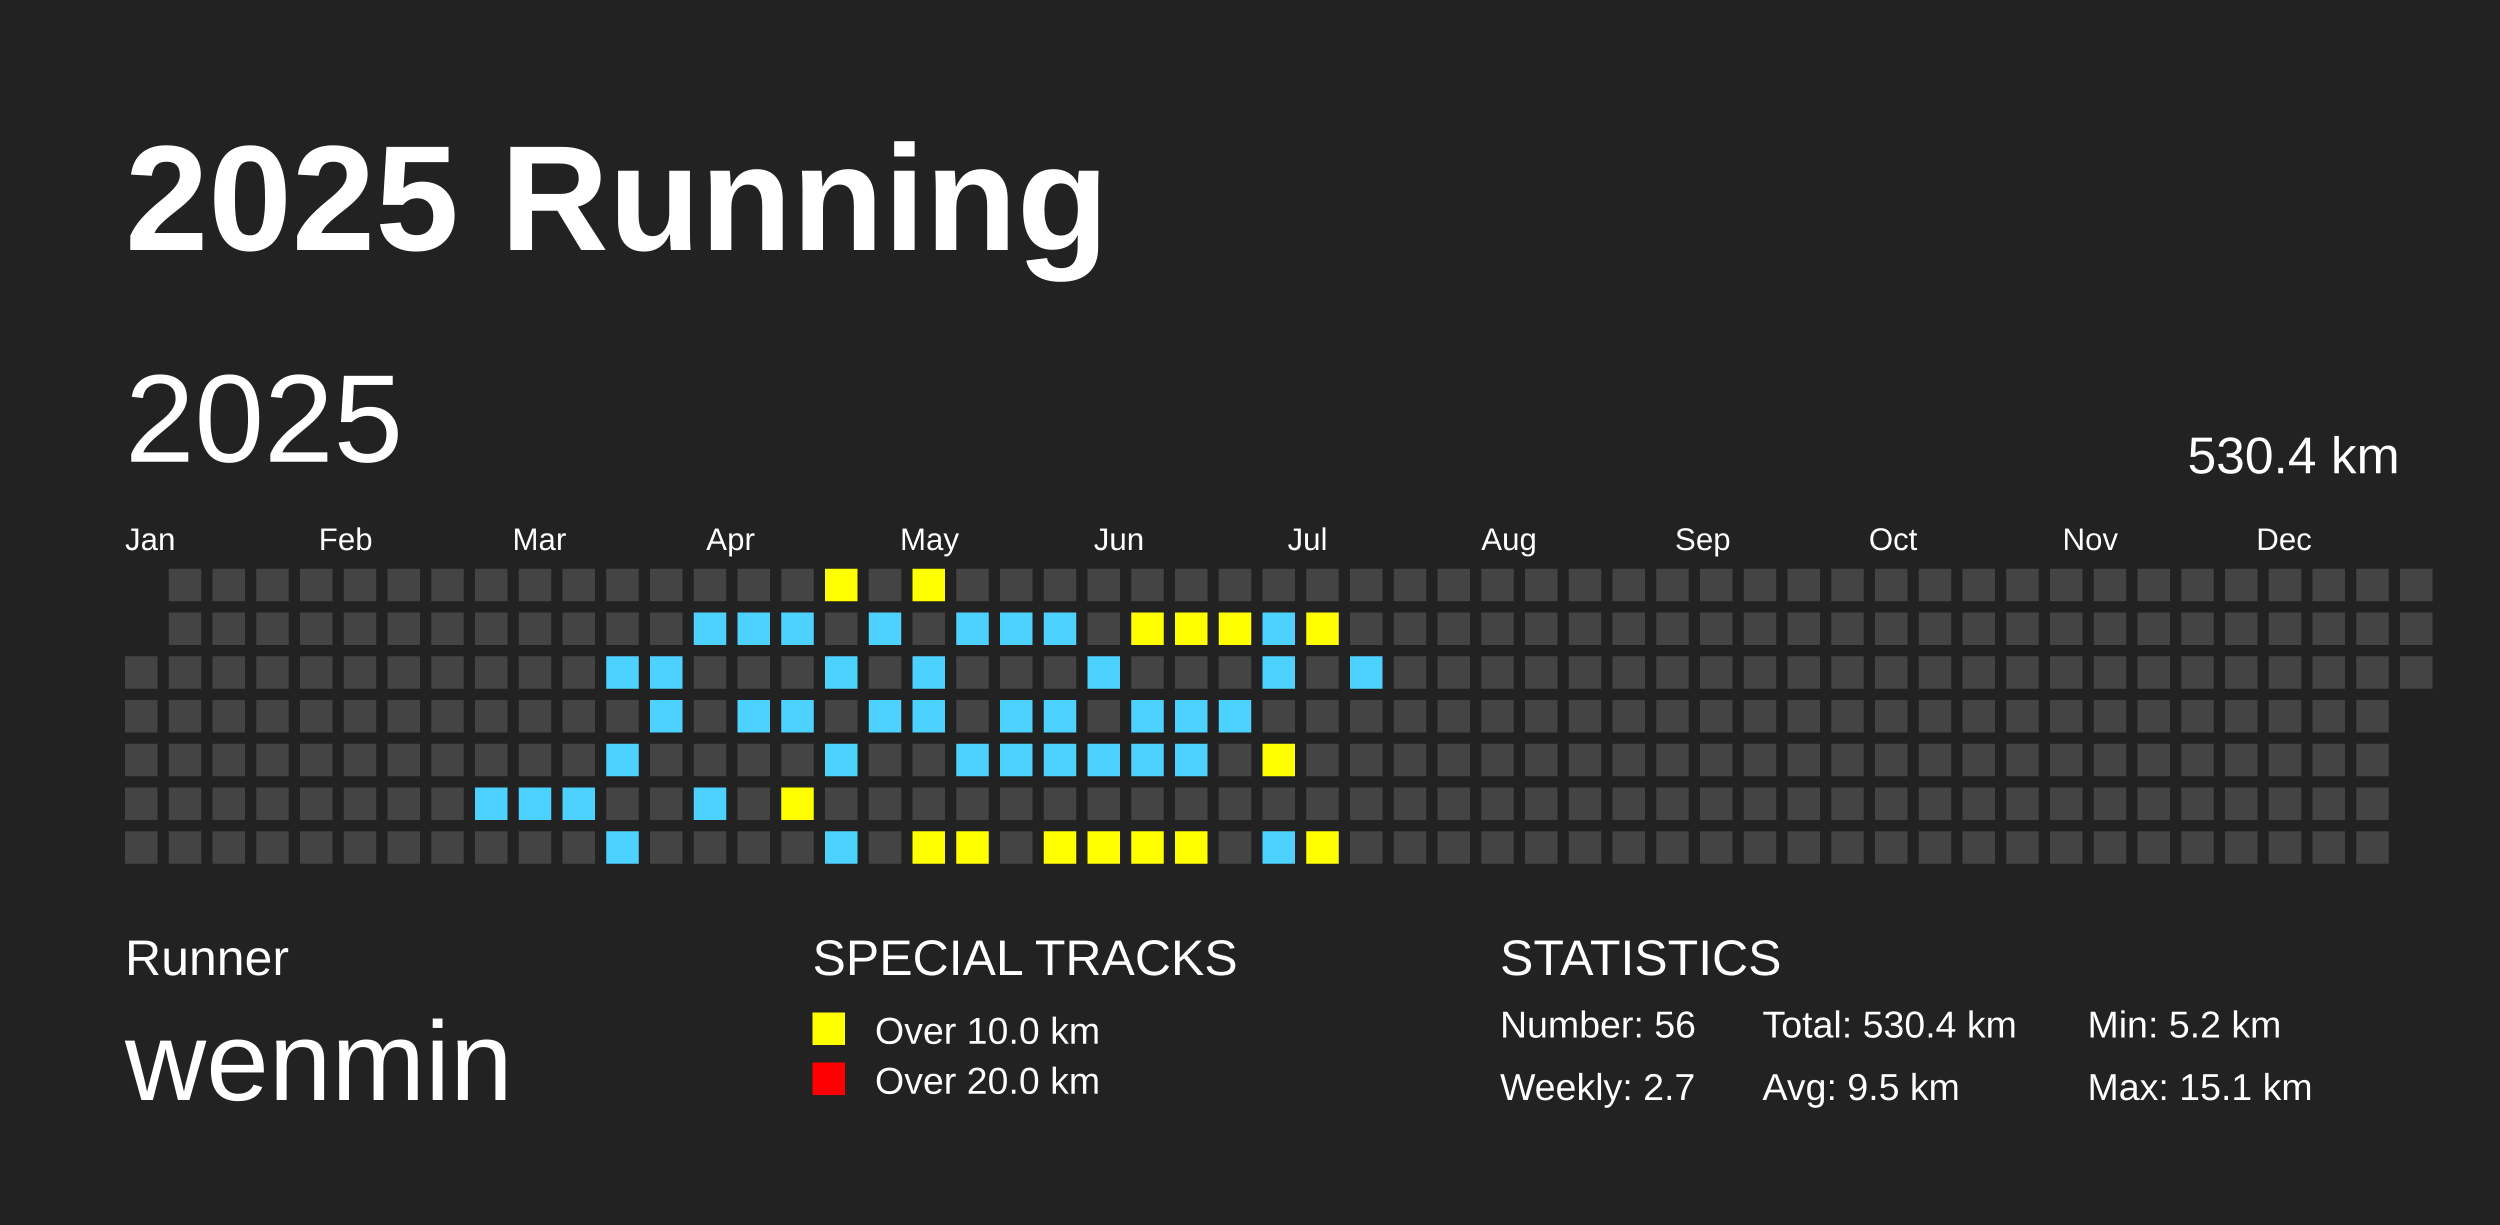
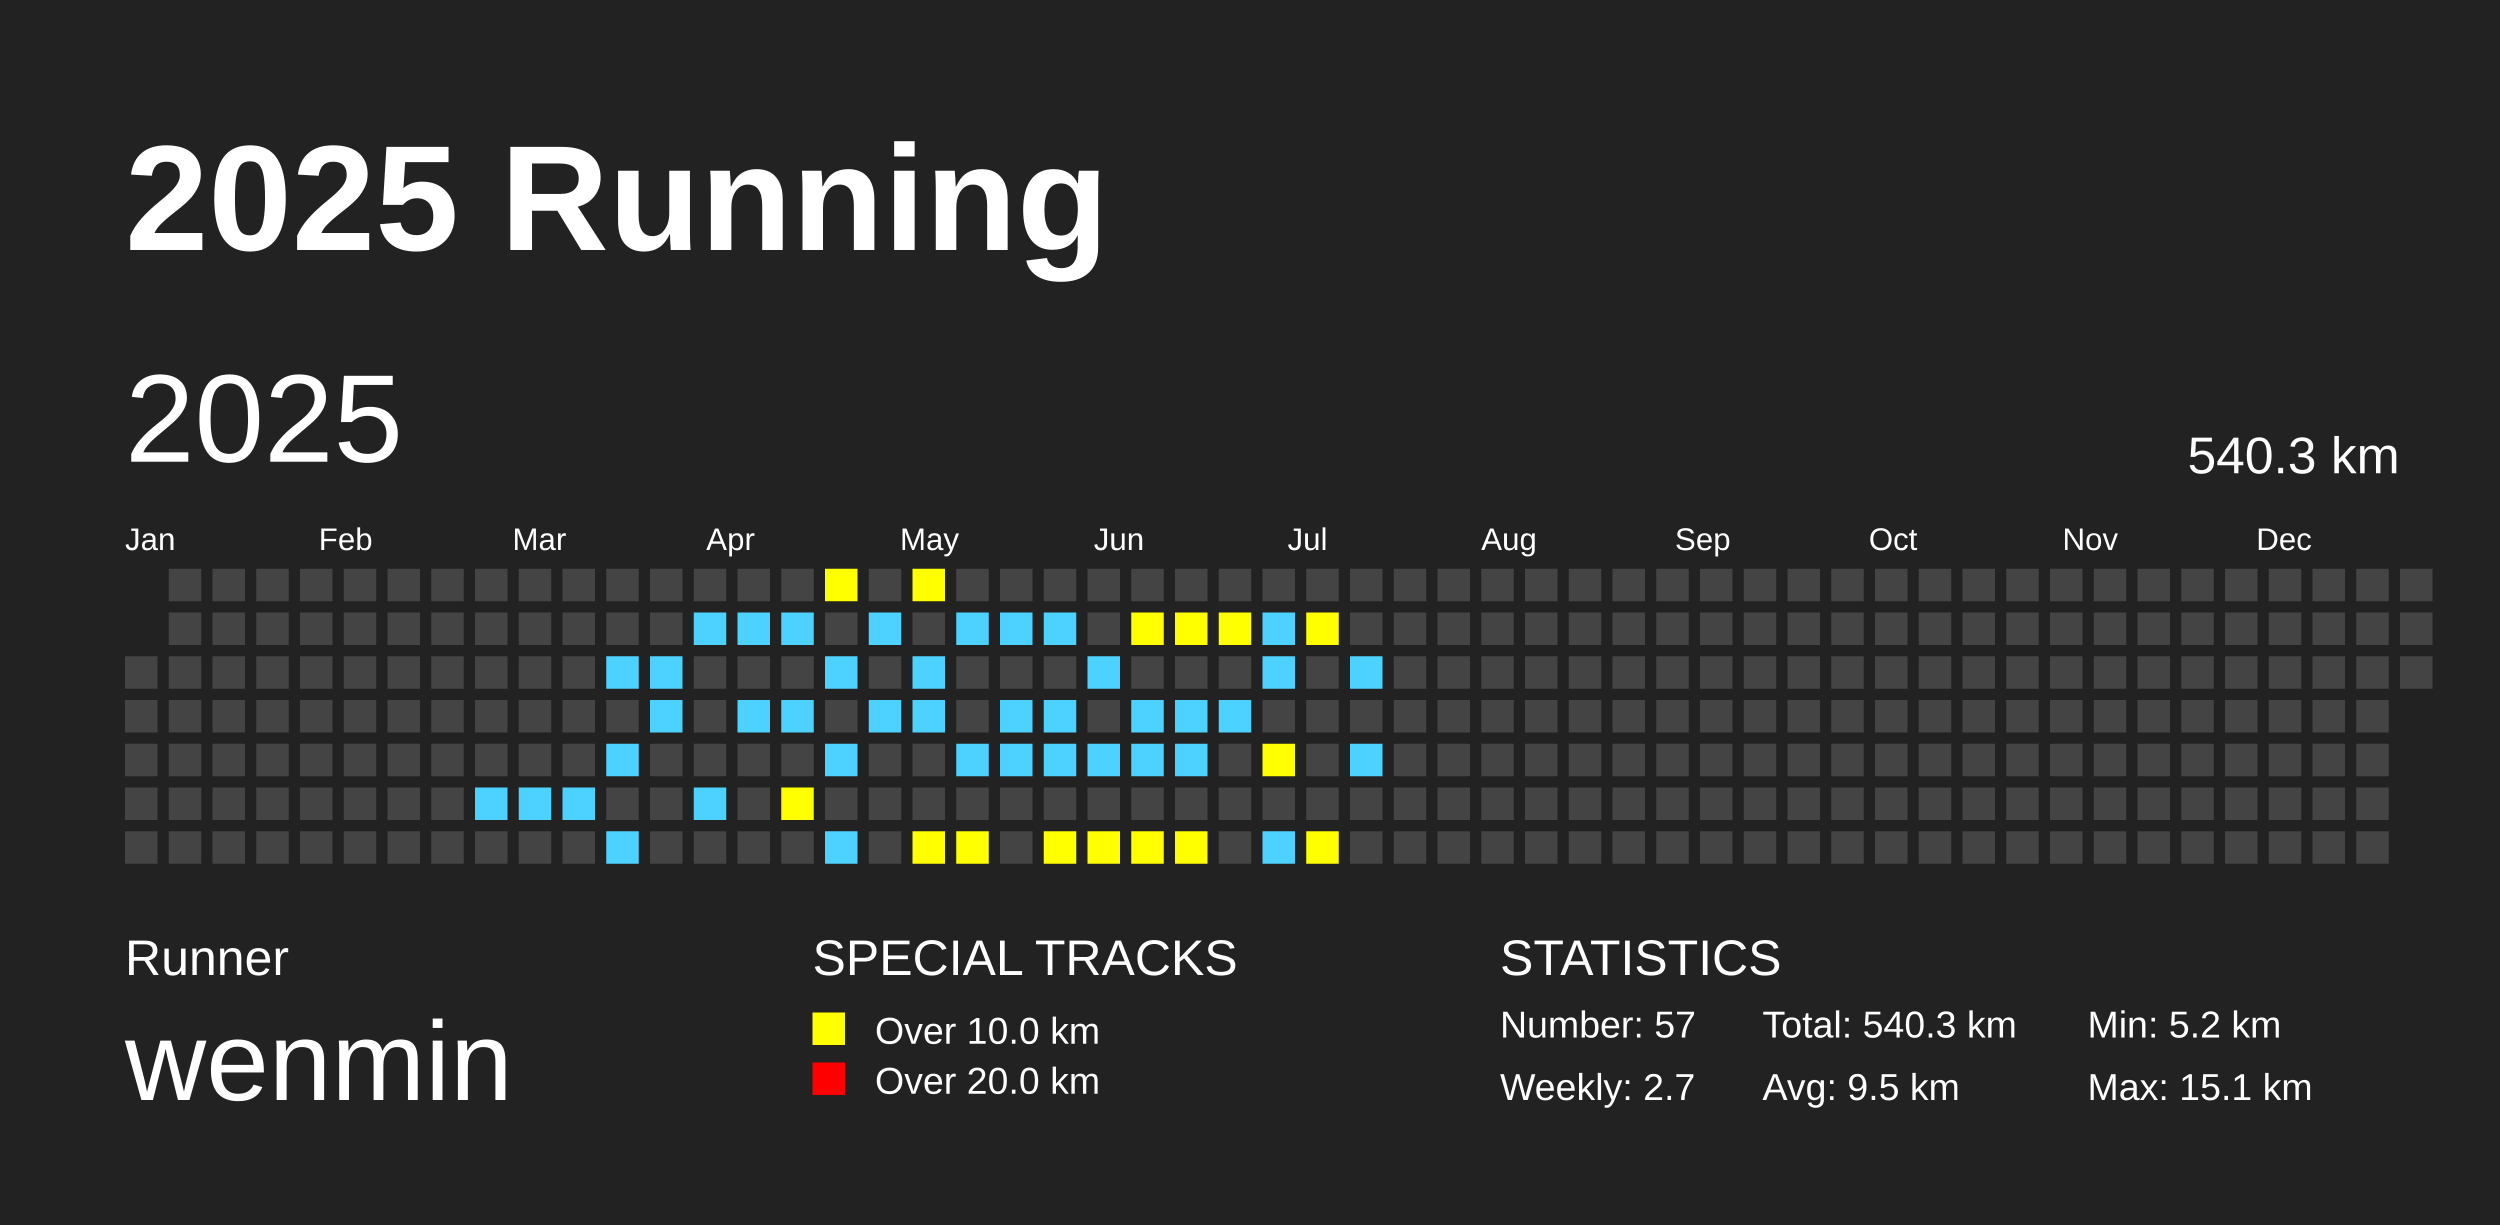
<svg xmlns="http://www.w3.org/2000/svg" baseProfile="full" height="98mm" version="1.1" viewBox="0,0,200,98" width="200mm">
  <defs />
  <rect fill="#222222" height="98" width="200" x="0" y="0" />
  <text fill="#FFFFFF" style="font-size:12px; font-family:Arial; font-weight:bold;" x="10" y="20">2025 Running</text>
  <text fill="#FFFFFF" style="font-size:4px; font-family:Arial" x="10" y="78">Runner</text>
  <text fill="#FFFFFF" style="font-size:9px; font-family:Arial" x="10" y="88">wenmin</text>
  <text fill="#FFFFFF" style="font-size:4px; font-family:Arial" x="65" y="78">SPECIAL TRACKS</text>
  <rect fill="yellow" height="2.6" width="2.6" x="65" y="81" />
  <text fill="#FFFFFF" style="font-size:3px; font-family:Arial" x="70" y="83.5">Over 10.0 km</text>
  <rect fill="red" height="2.6" width="2.6" x="65" y="85" />
  <text fill="#FFFFFF" style="font-size:3px; font-family:Arial" x="70" y="87.5">Over 20.0 km</text>
  <text fill="#FFFFFF" style="font-size:4px; font-family:Arial" x="120" y="78">STATISTICS</text>
-   <text fill="#FFFFFF" style="font-size:3px; font-family:Arial" x="120" y="83">Number: 56</text>
+   <text fill="#FFFFFF" style="font-size:3px; font-family:Arial" x="120" y="83">Number: 57</text>
  <text fill="#FFFFFF" style="font-size:3px; font-family:Arial" x="120" y="88">Weekly: 2.7</text>
-   <text fill="#FFFFFF" style="font-size:3px; font-family:Arial" x="141" y="83">Total: 530.4 km</text>
+   <text fill="#FFFFFF" style="font-size:3px; font-family:Arial" x="141" y="83">Total: 540.3 km</text>
  <text fill="#FFFFFF" style="font-size:3px; font-family:Arial" x="141" y="88">Avg: 9.5 km</text>
  <text fill="#FFFFFF" style="font-size:3px; font-family:Arial" x="167" y="83">Min: 5.2 km</text>
  <text fill="#FFFFFF" style="font-size:3px; font-family:Arial" x="167" y="88">Max: 15.1 km</text>
  <text dominant-baseline="hanging" fill="#FFFFFF" style="font-size:10.0px; font-family:Arial;" x="10" y="30">2025</text>
-   <text dominant-baseline="hanging" fill="#FFFFFF" style="font-size:4.125px; font-family:Arial;" x="175" y="35">530.4 km</text>
+   <text dominant-baseline="hanging" fill="#FFFFFF" style="font-size:4.125px; font-family:Arial;" x="175" y="35">540.3 km</text>
  <text fill="#FFFFFF" style="font-size:2.5px; font-family:Arial" x="10.0" y="44">Jan</text>
  <text fill="#FFFFFF" style="font-size:2.5px; font-family:Arial" x="25.5" y="44">Feb</text>
  <text fill="#FFFFFF" style="font-size:2.5px; font-family:Arial" x="41.0" y="44">Mar</text>
  <text fill="#FFFFFF" style="font-size:2.5px; font-family:Arial" x="56.5" y="44">Apr</text>
  <text fill="#FFFFFF" style="font-size:2.5px; font-family:Arial" x="72.0" y="44">May</text>
  <text fill="#FFFFFF" style="font-size:2.5px; font-family:Arial" x="87.5" y="44">Jun</text>
  <text fill="#FFFFFF" style="font-size:2.5px; font-family:Arial" x="103.0" y="44">Jul</text>
  <text fill="#FFFFFF" style="font-size:2.5px; font-family:Arial" x="118.5" y="44">Aug</text>
  <text fill="#FFFFFF" style="font-size:2.5px; font-family:Arial" x="134.0" y="44">Sep</text>
  <text fill="#FFFFFF" style="font-size:2.5px; font-family:Arial" x="149.5" y="44">Oct</text>
  <text fill="#FFFFFF" style="font-size:2.5px; font-family:Arial" x="165.0" y="44">Nov</text>
  <text fill="#FFFFFF" style="font-size:2.5px; font-family:Arial" x="180.5" y="44">Dec</text>
  <rect fill="#444444" height="2.6" width="2.6" x="10.0" y="52.5" />
  <rect fill="#444444" height="2.6" width="2.6" x="10.0" y="56.0" />
  <rect fill="#444444" height="2.6" width="2.6" x="10.0" y="59.5" />
  <rect fill="#444444" height="2.6" width="2.6" x="10.0" y="63.0" />
  <rect fill="#444444" height="2.6" width="2.6" x="10.0" y="66.5" />
  <rect fill="#444444" height="2.6" width="2.6" x="13.5" y="45.5" />
  <rect fill="#444444" height="2.6" width="2.6" x="13.5" y="49.0" />
  <rect fill="#444444" height="2.6" width="2.6" x="13.5" y="52.5" />
  <rect fill="#444444" height="2.6" width="2.6" x="13.5" y="56.0" />
  <rect fill="#444444" height="2.6" width="2.6" x="13.5" y="59.5" />
  <rect fill="#444444" height="2.6" width="2.6" x="13.5" y="63.0" />
  <rect fill="#444444" height="2.6" width="2.6" x="13.5" y="66.5" />
  <rect fill="#444444" height="2.6" width="2.6" x="17.0" y="45.5" />
  <rect fill="#444444" height="2.6" width="2.6" x="17.0" y="49.0" />
  <rect fill="#444444" height="2.6" width="2.6" x="17.0" y="52.5" />
  <rect fill="#444444" height="2.6" width="2.6" x="17.0" y="56.0" />
  <rect fill="#444444" height="2.6" width="2.6" x="17.0" y="59.5" />
  <rect fill="#444444" height="2.6" width="2.6" x="17.0" y="63.0" />
  <rect fill="#444444" height="2.6" width="2.6" x="17.0" y="66.5" />
  <rect fill="#444444" height="2.6" width="2.6" x="20.5" y="45.5" />
  <rect fill="#444444" height="2.6" width="2.6" x="20.5" y="49.0" />
  <rect fill="#444444" height="2.6" width="2.6" x="20.5" y="52.5" />
  <rect fill="#444444" height="2.6" width="2.6" x="20.5" y="56.0" />
  <rect fill="#444444" height="2.6" width="2.6" x="20.5" y="59.5" />
  <rect fill="#444444" height="2.6" width="2.6" x="20.5" y="63.0" />
  <rect fill="#444444" height="2.6" width="2.6" x="20.5" y="66.5" />
  <rect fill="#444444" height="2.6" width="2.6" x="24.0" y="45.5" />
  <rect fill="#444444" height="2.6" width="2.6" x="24.0" y="49.0" />
  <rect fill="#444444" height="2.6" width="2.6" x="24.0" y="52.5" />
  <rect fill="#444444" height="2.6" width="2.6" x="24.0" y="56.0" />
  <rect fill="#444444" height="2.6" width="2.6" x="24.0" y="59.5" />
  <rect fill="#444444" height="2.6" width="2.6" x="24.0" y="63.0" />
  <rect fill="#444444" height="2.6" width="2.6" x="24.0" y="66.5" />
  <rect fill="#444444" height="2.6" width="2.6" x="27.5" y="45.5" />
  <rect fill="#444444" height="2.6" width="2.6" x="27.5" y="49.0" />
  <rect fill="#444444" height="2.6" width="2.6" x="27.5" y="52.5" />
  <rect fill="#444444" height="2.6" width="2.6" x="27.5" y="56.0" />
  <rect fill="#444444" height="2.6" width="2.6" x="27.5" y="59.5" />
  <rect fill="#444444" height="2.6" width="2.6" x="27.5" y="63.0" />
  <rect fill="#444444" height="2.6" width="2.6" x="27.5" y="66.5" />
  <rect fill="#444444" height="2.6" width="2.6" x="31.0" y="45.5" />
  <rect fill="#444444" height="2.6" width="2.6" x="31.0" y="49.0" />
  <rect fill="#444444" height="2.6" width="2.6" x="31.0" y="52.5" />
  <rect fill="#444444" height="2.6" width="2.6" x="31.0" y="56.0" />
  <rect fill="#444444" height="2.6" width="2.6" x="31.0" y="59.5" />
  <rect fill="#444444" height="2.6" width="2.6" x="31.0" y="63.0" />
  <rect fill="#444444" height="2.6" width="2.6" x="31.0" y="66.5" />
  <rect fill="#444444" height="2.6" width="2.6" x="34.5" y="45.5" />
  <rect fill="#444444" height="2.6" width="2.6" x="34.5" y="49.0" />
  <rect fill="#444444" height="2.6" width="2.6" x="34.5" y="52.5" />
  <rect fill="#444444" height="2.6" width="2.6" x="34.5" y="56.0" />
  <rect fill="#444444" height="2.6" width="2.6" x="34.5" y="59.5" />
  <rect fill="#444444" height="2.6" width="2.6" x="34.5" y="63.0" />
  <rect fill="#444444" height="2.6" width="2.6" x="34.5" y="66.5" />
  <rect fill="#444444" height="2.6" width="2.6" x="38.0" y="45.5" />
  <rect fill="#444444" height="2.6" width="2.6" x="38.0" y="49.0" />
  <rect fill="#444444" height="2.6" width="2.6" x="38.0" y="52.5" />
  <rect fill="#444444" height="2.6" width="2.6" x="38.0" y="56.0" />
  <rect fill="#444444" height="2.6" width="2.6" x="38.0" y="59.5" />
  <rect fill="#4DD2FF" height="2.6" width="2.6" x="38.0" y="63.0" />
  <rect fill="#444444" height="2.6" width="2.6" x="38.0" y="66.5" />
  <rect fill="#444444" height="2.6" width="2.6" x="41.5" y="45.5" />
  <rect fill="#444444" height="2.6" width="2.6" x="41.5" y="49.0" />
  <rect fill="#444444" height="2.6" width="2.6" x="41.5" y="52.5" />
  <rect fill="#444444" height="2.6" width="2.6" x="41.5" y="56.0" />
  <rect fill="#444444" height="2.6" width="2.6" x="41.5" y="59.5" />
  <rect fill="#4DD2FF" height="2.6" width="2.6" x="41.5" y="63.0" />
  <rect fill="#444444" height="2.6" width="2.6" x="41.5" y="66.5" />
  <rect fill="#444444" height="2.6" width="2.6" x="45.0" y="45.5" />
  <rect fill="#444444" height="2.6" width="2.6" x="45.0" y="49.0" />
  <rect fill="#444444" height="2.6" width="2.6" x="45.0" y="52.5" />
  <rect fill="#444444" height="2.6" width="2.6" x="45.0" y="56.0" />
  <rect fill="#444444" height="2.6" width="2.6" x="45.0" y="59.5" />
  <rect fill="#4DD2FF" height="2.6" width="2.6" x="45.0" y="63.0" />
  <rect fill="#444444" height="2.6" width="2.6" x="45.0" y="66.5" />
  <rect fill="#444444" height="2.6" width="2.6" x="48.5" y="45.5" />
  <rect fill="#444444" height="2.6" width="2.6" x="48.5" y="49.0" />
  <rect fill="#4DD2FF" height="2.6" width="2.6" x="48.5" y="52.5" />
  <rect fill="#444444" height="2.6" width="2.6" x="48.5" y="56.0" />
  <rect fill="#4DD2FF" height="2.6" width="2.6" x="48.5" y="59.5" />
  <rect fill="#444444" height="2.6" width="2.6" x="48.5" y="63.0" />
  <rect fill="#4DD2FF" height="2.6" width="2.6" x="48.5" y="66.5" />
  <rect fill="#444444" height="2.6" width="2.6" x="52.0" y="45.5" />
  <rect fill="#444444" height="2.6" width="2.6" x="52.0" y="49.0" />
  <rect fill="#4DD2FF" height="2.6" width="2.6" x="52.0" y="52.5" />
  <rect fill="#4DD2FF" height="2.6" width="2.6" x="52.0" y="56.0" />
  <rect fill="#444444" height="2.6" width="2.6" x="52.0" y="59.5" />
  <rect fill="#444444" height="2.6" width="2.6" x="52.0" y="63.0" />
  <rect fill="#444444" height="2.6" width="2.6" x="52.0" y="66.5" />
  <rect fill="#444444" height="2.6" width="2.6" x="55.5" y="45.5" />
  <rect fill="#4DD2FF" height="2.6" width="2.6" x="55.5" y="49.0" />
  <rect fill="#444444" height="2.6" width="2.6" x="55.5" y="52.5" />
  <rect fill="#444444" height="2.6" width="2.6" x="55.5" y="56.0" />
  <rect fill="#444444" height="2.6" width="2.6" x="55.5" y="59.5" />
  <rect fill="#4DD2FF" height="2.6" width="2.6" x="55.5" y="63.0" />
  <rect fill="#444444" height="2.6" width="2.6" x="55.5" y="66.5" />
  <rect fill="#444444" height="2.6" width="2.6" x="59.0" y="45.5" />
  <rect fill="#4DD2FF" height="2.6" width="2.6" x="59.0" y="49.0" />
  <rect fill="#444444" height="2.6" width="2.6" x="59.0" y="52.5" />
  <rect fill="#4DD2FF" height="2.6" width="2.6" x="59.0" y="56.0" />
  <rect fill="#444444" height="2.6" width="2.6" x="59.0" y="59.5" />
  <rect fill="#444444" height="2.6" width="2.6" x="59.0" y="63.0" />
  <rect fill="#444444" height="2.6" width="2.6" x="59.0" y="66.5" />
  <rect fill="#444444" height="2.6" width="2.6" x="62.5" y="45.5" />
  <rect fill="#4DD2FF" height="2.6" width="2.6" x="62.5" y="49.0" />
  <rect fill="#444444" height="2.6" width="2.6" x="62.5" y="52.5" />
  <rect fill="#4DD2FF" height="2.6" width="2.6" x="62.5" y="56.0" />
  <rect fill="#444444" height="2.6" width="2.6" x="62.5" y="59.5" />
  <rect fill="yellow" height="2.6" width="2.6" x="62.5" y="63.0" />
  <rect fill="#444444" height="2.6" width="2.6" x="62.5" y="66.5" />
  <rect fill="yellow" height="2.6" width="2.6" x="66.0" y="45.5" />
  <rect fill="#444444" height="2.6" width="2.6" x="66.0" y="49.0" />
  <rect fill="#4DD2FF" height="2.6" width="2.6" x="66.0" y="52.5" />
  <rect fill="#444444" height="2.6" width="2.6" x="66.0" y="56.0" />
  <rect fill="#4DD2FF" height="2.6" width="2.6" x="66.0" y="59.5" />
  <rect fill="#444444" height="2.6" width="2.6" x="66.0" y="63.0" />
  <rect fill="#4DD2FF" height="2.6" width="2.6" x="66.0" y="66.5" />
  <rect fill="#444444" height="2.6" width="2.6" x="69.5" y="45.5" />
  <rect fill="#4DD2FF" height="2.6" width="2.6" x="69.5" y="49.0" />
  <rect fill="#444444" height="2.6" width="2.6" x="69.5" y="52.5" />
  <rect fill="#4DD2FF" height="2.6" width="2.6" x="69.5" y="56.0" />
  <rect fill="#444444" height="2.6" width="2.6" x="69.5" y="59.5" />
  <rect fill="#444444" height="2.6" width="2.6" x="69.5" y="63.0" />
  <rect fill="#444444" height="2.6" width="2.6" x="69.5" y="66.5" />
  <rect fill="yellow" height="2.6" width="2.6" x="73.0" y="45.5" />
  <rect fill="#444444" height="2.6" width="2.6" x="73.0" y="49.0" />
  <rect fill="#4DD2FF" height="2.6" width="2.6" x="73.0" y="52.5" />
  <rect fill="#4DD2FF" height="2.6" width="2.6" x="73.0" y="56.0" />
  <rect fill="#444444" height="2.6" width="2.6" x="73.0" y="59.5" />
  <rect fill="#444444" height="2.6" width="2.6" x="73.0" y="63.0" />
  <rect fill="yellow" height="2.6" width="2.6" x="73.0" y="66.5" />
  <rect fill="#444444" height="2.6" width="2.6" x="76.5" y="45.5" />
  <rect fill="#4DD2FF" height="2.6" width="2.6" x="76.5" y="49.0" />
  <rect fill="#444444" height="2.6" width="2.6" x="76.5" y="52.5" />
  <rect fill="#444444" height="2.6" width="2.6" x="76.5" y="56.0" />
  <rect fill="#4DD2FF" height="2.6" width="2.6" x="76.5" y="59.5" />
  <rect fill="#444444" height="2.6" width="2.6" x="76.5" y="63.0" />
  <rect fill="yellow" height="2.6" width="2.6" x="76.5" y="66.5" />
  <rect fill="#444444" height="2.6" width="2.6" x="80.0" y="45.5" />
  <rect fill="#4DD2FF" height="2.6" width="2.6" x="80.0" y="49.0" />
  <rect fill="#444444" height="2.6" width="2.6" x="80.0" y="52.5" />
  <rect fill="#4DD2FF" height="2.6" width="2.6" x="80.0" y="56.0" />
  <rect fill="#4DD2FF" height="2.6" width="2.6" x="80.0" y="59.5" />
  <rect fill="#444444" height="2.6" width="2.6" x="80.0" y="63.0" />
  <rect fill="#444444" height="2.6" width="2.6" x="80.0" y="66.5" />
  <rect fill="#444444" height="2.6" width="2.6" x="83.5" y="45.5" />
  <rect fill="#4DD2FF" height="2.6" width="2.6" x="83.5" y="49.0" />
  <rect fill="#444444" height="2.6" width="2.6" x="83.5" y="52.5" />
  <rect fill="#4DD2FF" height="2.6" width="2.6" x="83.5" y="56.0" />
  <rect fill="#4DD2FF" height="2.6" width="2.6" x="83.5" y="59.5" />
  <rect fill="#444444" height="2.6" width="2.6" x="83.5" y="63.0" />
  <rect fill="yellow" height="2.6" width="2.6" x="83.5" y="66.5" />
  <rect fill="#444444" height="2.6" width="2.6" x="87.0" y="45.5" />
  <rect fill="#444444" height="2.6" width="2.6" x="87.0" y="49.0" />
  <rect fill="#4DD2FF" height="2.6" width="2.6" x="87.0" y="52.5" />
  <rect fill="#444444" height="2.6" width="2.6" x="87.0" y="56.0" />
  <rect fill="#4DD2FF" height="2.6" width="2.6" x="87.0" y="59.5" />
  <rect fill="#444444" height="2.6" width="2.6" x="87.0" y="63.0" />
  <rect fill="yellow" height="2.6" width="2.6" x="87.0" y="66.5" />
  <rect fill="#444444" height="2.6" width="2.6" x="90.5" y="45.5" />
  <rect fill="yellow" height="2.6" width="2.6" x="90.5" y="49.0" />
  <rect fill="#444444" height="2.6" width="2.6" x="90.5" y="52.5" />
  <rect fill="#4DD2FF" height="2.6" width="2.6" x="90.5" y="56.0" />
  <rect fill="#4DD2FF" height="2.6" width="2.6" x="90.5" y="59.5" />
  <rect fill="#444444" height="2.6" width="2.6" x="90.5" y="63.0" />
  <rect fill="yellow" height="2.6" width="2.6" x="90.5" y="66.5" />
  <rect fill="#444444" height="2.6" width="2.6" x="94.0" y="45.5" />
  <rect fill="yellow" height="2.6" width="2.6" x="94.0" y="49.0" />
  <rect fill="#444444" height="2.6" width="2.6" x="94.0" y="52.5" />
  <rect fill="#4DD2FF" height="2.6" width="2.6" x="94.0" y="56.0" />
  <rect fill="#4DD2FF" height="2.6" width="2.6" x="94.0" y="59.5" />
  <rect fill="#444444" height="2.6" width="2.6" x="94.0" y="63.0" />
  <rect fill="yellow" height="2.6" width="2.6" x="94.0" y="66.5" />
  <rect fill="#444444" height="2.6" width="2.6" x="97.5" y="45.5" />
  <rect fill="yellow" height="2.6" width="2.6" x="97.5" y="49.0" />
  <rect fill="#444444" height="2.6" width="2.6" x="97.5" y="52.5" />
  <rect fill="#4DD2FF" height="2.6" width="2.6" x="97.5" y="56.0" />
  <rect fill="#444444" height="2.6" width="2.6" x="97.5" y="59.5" />
  <rect fill="#444444" height="2.6" width="2.6" x="97.5" y="63.0" />
  <rect fill="#444444" height="2.6" width="2.6" x="97.5" y="66.5" />
  <rect fill="#444444" height="2.6" width="2.6" x="101.0" y="45.5" />
  <rect fill="#4DD2FF" height="2.6" width="2.6" x="101.0" y="49.0" />
  <rect fill="#4DD2FF" height="2.6" width="2.6" x="101.0" y="52.5" />
  <rect fill="#444444" height="2.6" width="2.6" x="101.0" y="56.0" />
  <rect fill="yellow" height="2.6" width="2.6" x="101.0" y="59.5" />
  <rect fill="#444444" height="2.6" width="2.6" x="101.0" y="63.0" />
  <rect fill="#4DD2FF" height="2.6" width="2.6" x="101.0" y="66.5" />
  <rect fill="#444444" height="2.6" width="2.6" x="104.5" y="45.5" />
  <rect fill="yellow" height="2.6" width="2.6" x="104.5" y="49.0" />
  <rect fill="#444444" height="2.6" width="2.6" x="104.5" y="52.5" />
  <rect fill="#444444" height="2.6" width="2.6" x="104.5" y="56.0" />
  <rect fill="#444444" height="2.6" width="2.6" x="104.5" y="59.5" />
  <rect fill="#444444" height="2.6" width="2.6" x="104.5" y="63.0" />
  <rect fill="yellow" height="2.6" width="2.6" x="104.5" y="66.5" />
  <rect fill="#444444" height="2.6" width="2.6" x="108.0" y="45.5" />
  <rect fill="#444444" height="2.6" width="2.6" x="108.0" y="49.0" />
  <rect fill="#4DD2FF" height="2.6" width="2.6" x="108.0" y="52.5" />
  <rect fill="#444444" height="2.6" width="2.6" x="108.0" y="56.0" />
-   <rect fill="#444444" height="2.6" width="2.6" x="108.0" y="59.5" />
+   <rect fill="#4DD2FF" height="2.6" width="2.6" x="108.0" y="59.5" />
  <rect fill="#444444" height="2.6" width="2.6" x="108.0" y="63.0" />
  <rect fill="#444444" height="2.6" width="2.6" x="108.0" y="66.5" />
  <rect fill="#444444" height="2.6" width="2.6" x="111.5" y="45.5" />
  <rect fill="#444444" height="2.6" width="2.6" x="111.5" y="49.0" />
  <rect fill="#444444" height="2.6" width="2.6" x="111.5" y="52.5" />
  <rect fill="#444444" height="2.6" width="2.6" x="111.5" y="56.0" />
  <rect fill="#444444" height="2.6" width="2.6" x="111.5" y="59.5" />
  <rect fill="#444444" height="2.6" width="2.6" x="111.5" y="63.0" />
  <rect fill="#444444" height="2.6" width="2.6" x="111.5" y="66.5" />
  <rect fill="#444444" height="2.6" width="2.6" x="115.0" y="45.5" />
  <rect fill="#444444" height="2.6" width="2.6" x="115.0" y="49.0" />
  <rect fill="#444444" height="2.6" width="2.6" x="115.0" y="52.5" />
  <rect fill="#444444" height="2.6" width="2.6" x="115.0" y="56.0" />
  <rect fill="#444444" height="2.6" width="2.6" x="115.0" y="59.5" />
  <rect fill="#444444" height="2.6" width="2.6" x="115.0" y="63.0" />
  <rect fill="#444444" height="2.6" width="2.6" x="115.0" y="66.5" />
  <rect fill="#444444" height="2.6" width="2.6" x="118.5" y="45.5" />
  <rect fill="#444444" height="2.6" width="2.6" x="118.5" y="49.0" />
  <rect fill="#444444" height="2.6" width="2.6" x="118.5" y="52.5" />
  <rect fill="#444444" height="2.6" width="2.6" x="118.5" y="56.0" />
  <rect fill="#444444" height="2.6" width="2.6" x="118.5" y="59.5" />
  <rect fill="#444444" height="2.6" width="2.6" x="118.5" y="63.0" />
  <rect fill="#444444" height="2.6" width="2.6" x="118.5" y="66.5" />
  <rect fill="#444444" height="2.6" width="2.6" x="122.0" y="45.5" />
  <rect fill="#444444" height="2.6" width="2.6" x="122.0" y="49.0" />
  <rect fill="#444444" height="2.6" width="2.6" x="122.0" y="52.5" />
  <rect fill="#444444" height="2.6" width="2.6" x="122.0" y="56.0" />
  <rect fill="#444444" height="2.6" width="2.6" x="122.0" y="59.5" />
  <rect fill="#444444" height="2.6" width="2.6" x="122.0" y="63.0" />
  <rect fill="#444444" height="2.6" width="2.6" x="122.0" y="66.5" />
  <rect fill="#444444" height="2.6" width="2.6" x="125.5" y="45.5" />
  <rect fill="#444444" height="2.6" width="2.6" x="125.5" y="49.0" />
  <rect fill="#444444" height="2.6" width="2.6" x="125.5" y="52.5" />
  <rect fill="#444444" height="2.6" width="2.6" x="125.5" y="56.0" />
  <rect fill="#444444" height="2.6" width="2.6" x="125.5" y="59.5" />
  <rect fill="#444444" height="2.6" width="2.6" x="125.5" y="63.0" />
  <rect fill="#444444" height="2.6" width="2.6" x="125.5" y="66.5" />
  <rect fill="#444444" height="2.6" width="2.6" x="129.0" y="45.5" />
  <rect fill="#444444" height="2.6" width="2.6" x="129.0" y="49.0" />
  <rect fill="#444444" height="2.6" width="2.6" x="129.0" y="52.5" />
  <rect fill="#444444" height="2.6" width="2.6" x="129.0" y="56.0" />
  <rect fill="#444444" height="2.6" width="2.6" x="129.0" y="59.5" />
  <rect fill="#444444" height="2.6" width="2.6" x="129.0" y="63.0" />
  <rect fill="#444444" height="2.6" width="2.6" x="129.0" y="66.5" />
  <rect fill="#444444" height="2.6" width="2.6" x="132.5" y="45.5" />
  <rect fill="#444444" height="2.6" width="2.6" x="132.5" y="49.0" />
  <rect fill="#444444" height="2.6" width="2.6" x="132.5" y="52.5" />
  <rect fill="#444444" height="2.6" width="2.6" x="132.5" y="56.0" />
  <rect fill="#444444" height="2.6" width="2.6" x="132.5" y="59.5" />
  <rect fill="#444444" height="2.6" width="2.6" x="132.5" y="63.0" />
  <rect fill="#444444" height="2.6" width="2.6" x="132.5" y="66.5" />
  <rect fill="#444444" height="2.6" width="2.6" x="136.0" y="45.5" />
  <rect fill="#444444" height="2.6" width="2.6" x="136.0" y="49.0" />
  <rect fill="#444444" height="2.6" width="2.6" x="136.0" y="52.5" />
  <rect fill="#444444" height="2.6" width="2.6" x="136.0" y="56.0" />
  <rect fill="#444444" height="2.6" width="2.6" x="136.0" y="59.5" />
  <rect fill="#444444" height="2.6" width="2.6" x="136.0" y="63.0" />
  <rect fill="#444444" height="2.6" width="2.6" x="136.0" y="66.5" />
  <rect fill="#444444" height="2.6" width="2.6" x="139.5" y="45.5" />
  <rect fill="#444444" height="2.6" width="2.6" x="139.5" y="49.0" />
  <rect fill="#444444" height="2.6" width="2.6" x="139.5" y="52.5" />
  <rect fill="#444444" height="2.6" width="2.6" x="139.5" y="56.0" />
  <rect fill="#444444" height="2.6" width="2.6" x="139.5" y="59.5" />
  <rect fill="#444444" height="2.6" width="2.6" x="139.5" y="63.0" />
  <rect fill="#444444" height="2.6" width="2.6" x="139.5" y="66.5" />
  <rect fill="#444444" height="2.6" width="2.6" x="143.0" y="45.5" />
  <rect fill="#444444" height="2.6" width="2.6" x="143.0" y="49.0" />
  <rect fill="#444444" height="2.6" width="2.6" x="143.0" y="52.5" />
  <rect fill="#444444" height="2.6" width="2.6" x="143.0" y="56.0" />
  <rect fill="#444444" height="2.6" width="2.6" x="143.0" y="59.5" />
  <rect fill="#444444" height="2.6" width="2.6" x="143.0" y="63.0" />
  <rect fill="#444444" height="2.6" width="2.6" x="143.0" y="66.5" />
  <rect fill="#444444" height="2.6" width="2.6" x="146.5" y="45.5" />
  <rect fill="#444444" height="2.6" width="2.6" x="146.5" y="49.0" />
  <rect fill="#444444" height="2.6" width="2.6" x="146.5" y="52.5" />
  <rect fill="#444444" height="2.6" width="2.6" x="146.5" y="56.0" />
  <rect fill="#444444" height="2.6" width="2.6" x="146.5" y="59.5" />
  <rect fill="#444444" height="2.6" width="2.6" x="146.5" y="63.0" />
  <rect fill="#444444" height="2.6" width="2.6" x="146.5" y="66.5" />
  <rect fill="#444444" height="2.6" width="2.6" x="150.0" y="45.5" />
  <rect fill="#444444" height="2.6" width="2.6" x="150.0" y="49.0" />
  <rect fill="#444444" height="2.6" width="2.6" x="150.0" y="52.5" />
  <rect fill="#444444" height="2.6" width="2.6" x="150.0" y="56.0" />
  <rect fill="#444444" height="2.6" width="2.6" x="150.0" y="59.5" />
  <rect fill="#444444" height="2.6" width="2.6" x="150.0" y="63.0" />
  <rect fill="#444444" height="2.6" width="2.6" x="150.0" y="66.5" />
  <rect fill="#444444" height="2.6" width="2.6" x="153.5" y="45.5" />
  <rect fill="#444444" height="2.6" width="2.6" x="153.5" y="49.0" />
  <rect fill="#444444" height="2.6" width="2.6" x="153.5" y="52.5" />
  <rect fill="#444444" height="2.6" width="2.6" x="153.5" y="56.0" />
  <rect fill="#444444" height="2.6" width="2.6" x="153.5" y="59.5" />
  <rect fill="#444444" height="2.6" width="2.6" x="153.5" y="63.0" />
  <rect fill="#444444" height="2.6" width="2.6" x="153.5" y="66.5" />
  <rect fill="#444444" height="2.6" width="2.6" x="157.0" y="45.5" />
  <rect fill="#444444" height="2.6" width="2.6" x="157.0" y="49.0" />
  <rect fill="#444444" height="2.6" width="2.6" x="157.0" y="52.5" />
  <rect fill="#444444" height="2.6" width="2.6" x="157.0" y="56.0" />
  <rect fill="#444444" height="2.6" width="2.6" x="157.0" y="59.5" />
  <rect fill="#444444" height="2.6" width="2.6" x="157.0" y="63.0" />
  <rect fill="#444444" height="2.6" width="2.6" x="157.0" y="66.5" />
  <rect fill="#444444" height="2.6" width="2.6" x="160.5" y="45.5" />
  <rect fill="#444444" height="2.6" width="2.6" x="160.5" y="49.0" />
  <rect fill="#444444" height="2.6" width="2.6" x="160.5" y="52.5" />
  <rect fill="#444444" height="2.6" width="2.6" x="160.5" y="56.0" />
  <rect fill="#444444" height="2.6" width="2.6" x="160.5" y="59.5" />
  <rect fill="#444444" height="2.6" width="2.6" x="160.5" y="63.0" />
  <rect fill="#444444" height="2.6" width="2.6" x="160.5" y="66.5" />
  <rect fill="#444444" height="2.6" width="2.6" x="164.0" y="45.5" />
  <rect fill="#444444" height="2.6" width="2.6" x="164.0" y="49.0" />
  <rect fill="#444444" height="2.6" width="2.6" x="164.0" y="52.5" />
  <rect fill="#444444" height="2.6" width="2.6" x="164.0" y="56.0" />
  <rect fill="#444444" height="2.6" width="2.6" x="164.0" y="59.5" />
  <rect fill="#444444" height="2.6" width="2.6" x="164.0" y="63.0" />
  <rect fill="#444444" height="2.6" width="2.6" x="164.0" y="66.5" />
  <rect fill="#444444" height="2.6" width="2.6" x="167.5" y="45.5" />
  <rect fill="#444444" height="2.6" width="2.6" x="167.5" y="49.0" />
  <rect fill="#444444" height="2.6" width="2.6" x="167.5" y="52.5" />
  <rect fill="#444444" height="2.6" width="2.6" x="167.5" y="56.0" />
  <rect fill="#444444" height="2.6" width="2.6" x="167.5" y="59.5" />
  <rect fill="#444444" height="2.6" width="2.6" x="167.5" y="63.0" />
  <rect fill="#444444" height="2.6" width="2.6" x="167.5" y="66.5" />
  <rect fill="#444444" height="2.6" width="2.6" x="171.0" y="45.5" />
  <rect fill="#444444" height="2.6" width="2.6" x="171.0" y="49.0" />
  <rect fill="#444444" height="2.6" width="2.6" x="171.0" y="52.5" />
  <rect fill="#444444" height="2.6" width="2.6" x="171.0" y="56.0" />
  <rect fill="#444444" height="2.6" width="2.6" x="171.0" y="59.5" />
  <rect fill="#444444" height="2.6" width="2.6" x="171.0" y="63.0" />
  <rect fill="#444444" height="2.6" width="2.6" x="171.0" y="66.5" />
  <rect fill="#444444" height="2.6" width="2.6" x="174.5" y="45.5" />
  <rect fill="#444444" height="2.6" width="2.6" x="174.5" y="49.0" />
  <rect fill="#444444" height="2.6" width="2.6" x="174.5" y="52.5" />
  <rect fill="#444444" height="2.6" width="2.6" x="174.5" y="56.0" />
  <rect fill="#444444" height="2.6" width="2.6" x="174.5" y="59.5" />
  <rect fill="#444444" height="2.6" width="2.6" x="174.5" y="63.0" />
  <rect fill="#444444" height="2.6" width="2.6" x="174.5" y="66.5" />
  <rect fill="#444444" height="2.6" width="2.6" x="178.0" y="45.5" />
  <rect fill="#444444" height="2.6" width="2.6" x="178.0" y="49.0" />
  <rect fill="#444444" height="2.6" width="2.6" x="178.0" y="52.5" />
  <rect fill="#444444" height="2.6" width="2.6" x="178.0" y="56.0" />
  <rect fill="#444444" height="2.6" width="2.6" x="178.0" y="59.5" />
  <rect fill="#444444" height="2.6" width="2.6" x="178.0" y="63.0" />
  <rect fill="#444444" height="2.6" width="2.6" x="178.0" y="66.5" />
  <rect fill="#444444" height="2.6" width="2.6" x="181.5" y="45.5" />
  <rect fill="#444444" height="2.6" width="2.6" x="181.5" y="49.0" />
  <rect fill="#444444" height="2.6" width="2.6" x="181.5" y="52.5" />
  <rect fill="#444444" height="2.6" width="2.6" x="181.5" y="56.0" />
  <rect fill="#444444" height="2.6" width="2.6" x="181.5" y="59.5" />
  <rect fill="#444444" height="2.6" width="2.6" x="181.5" y="63.0" />
  <rect fill="#444444" height="2.6" width="2.6" x="181.5" y="66.5" />
  <rect fill="#444444" height="2.6" width="2.6" x="185.0" y="45.5" />
  <rect fill="#444444" height="2.6" width="2.6" x="185.0" y="49.0" />
  <rect fill="#444444" height="2.6" width="2.6" x="185.0" y="52.5" />
  <rect fill="#444444" height="2.6" width="2.6" x="185.0" y="56.0" />
  <rect fill="#444444" height="2.6" width="2.6" x="185.0" y="59.5" />
  <rect fill="#444444" height="2.6" width="2.6" x="185.0" y="63.0" />
  <rect fill="#444444" height="2.6" width="2.6" x="185.0" y="66.5" />
  <rect fill="#444444" height="2.6" width="2.6" x="188.5" y="45.5" />
  <rect fill="#444444" height="2.6" width="2.6" x="188.5" y="49.0" />
  <rect fill="#444444" height="2.6" width="2.6" x="188.5" y="52.5" />
  <rect fill="#444444" height="2.6" width="2.6" x="188.5" y="56.0" />
  <rect fill="#444444" height="2.6" width="2.6" x="188.5" y="59.5" />
  <rect fill="#444444" height="2.6" width="2.6" x="188.5" y="63.0" />
  <rect fill="#444444" height="2.6" width="2.6" x="188.5" y="66.5" />
  <rect fill="#444444" height="2.6" width="2.6" x="192.0" y="45.5" />
  <rect fill="#444444" height="2.6" width="2.6" x="192.0" y="49.0" />
  <rect fill="#444444" height="2.6" width="2.6" x="192.0" y="52.5" />
</svg>
